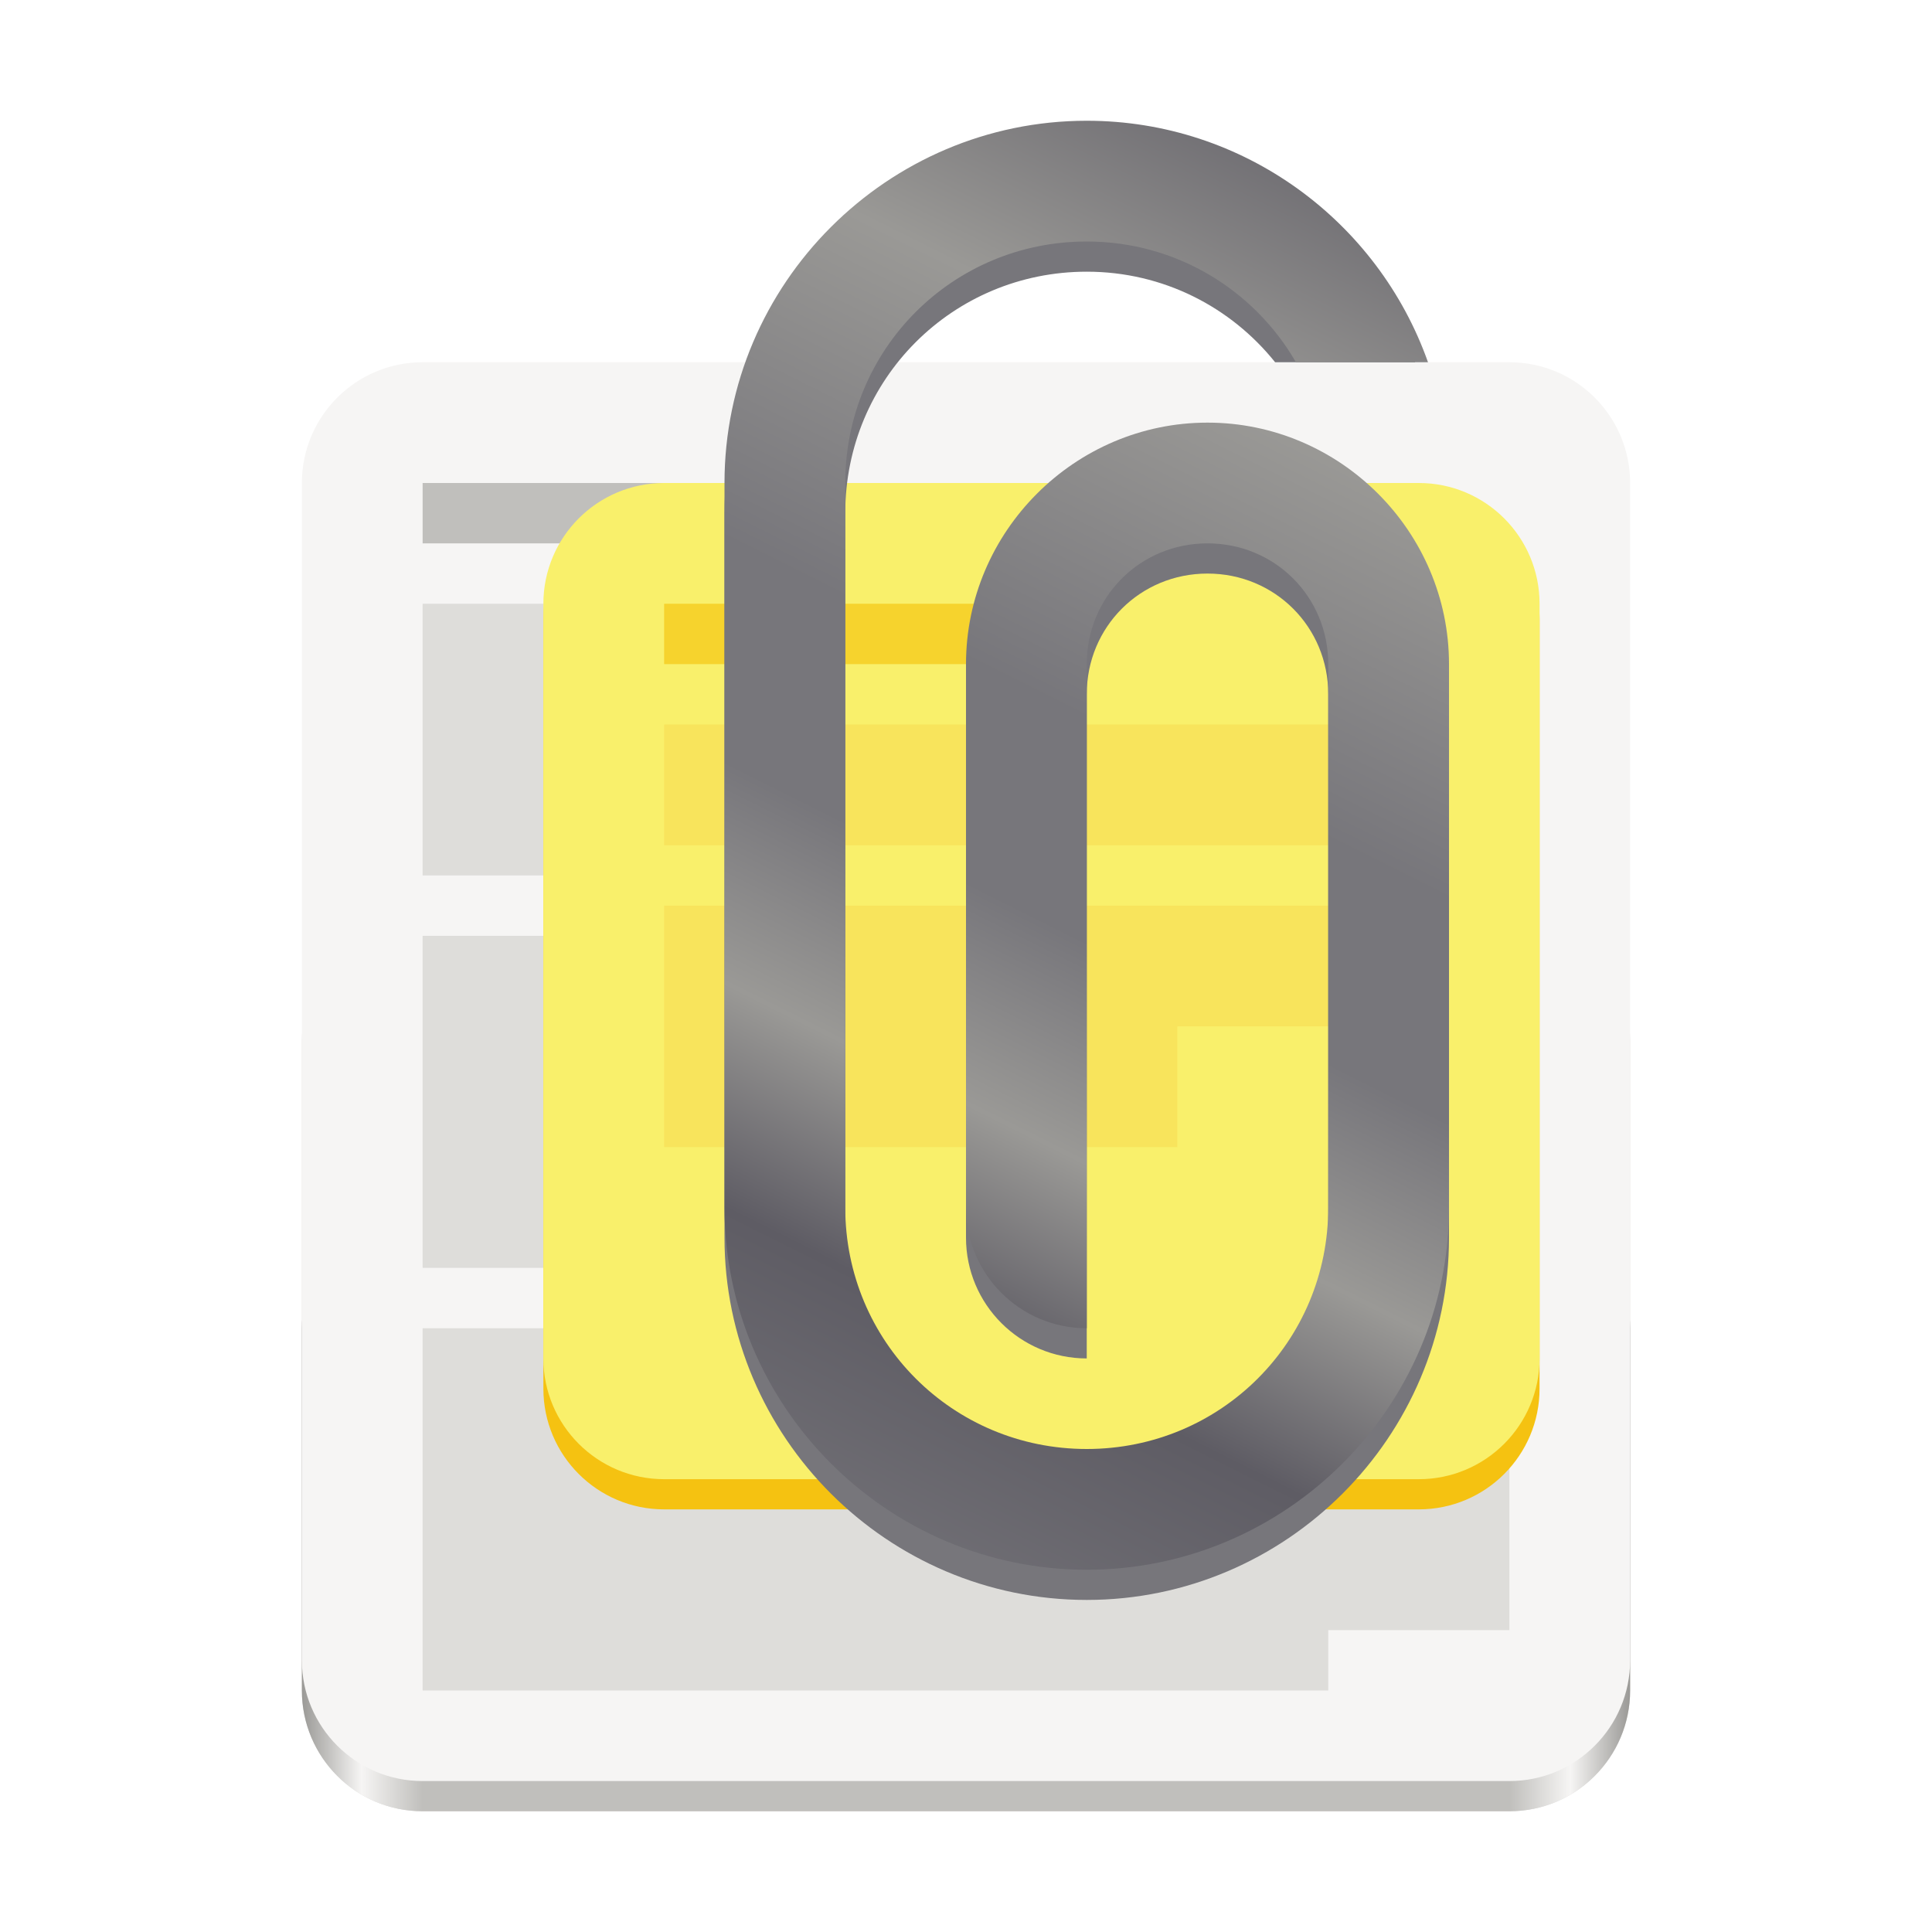
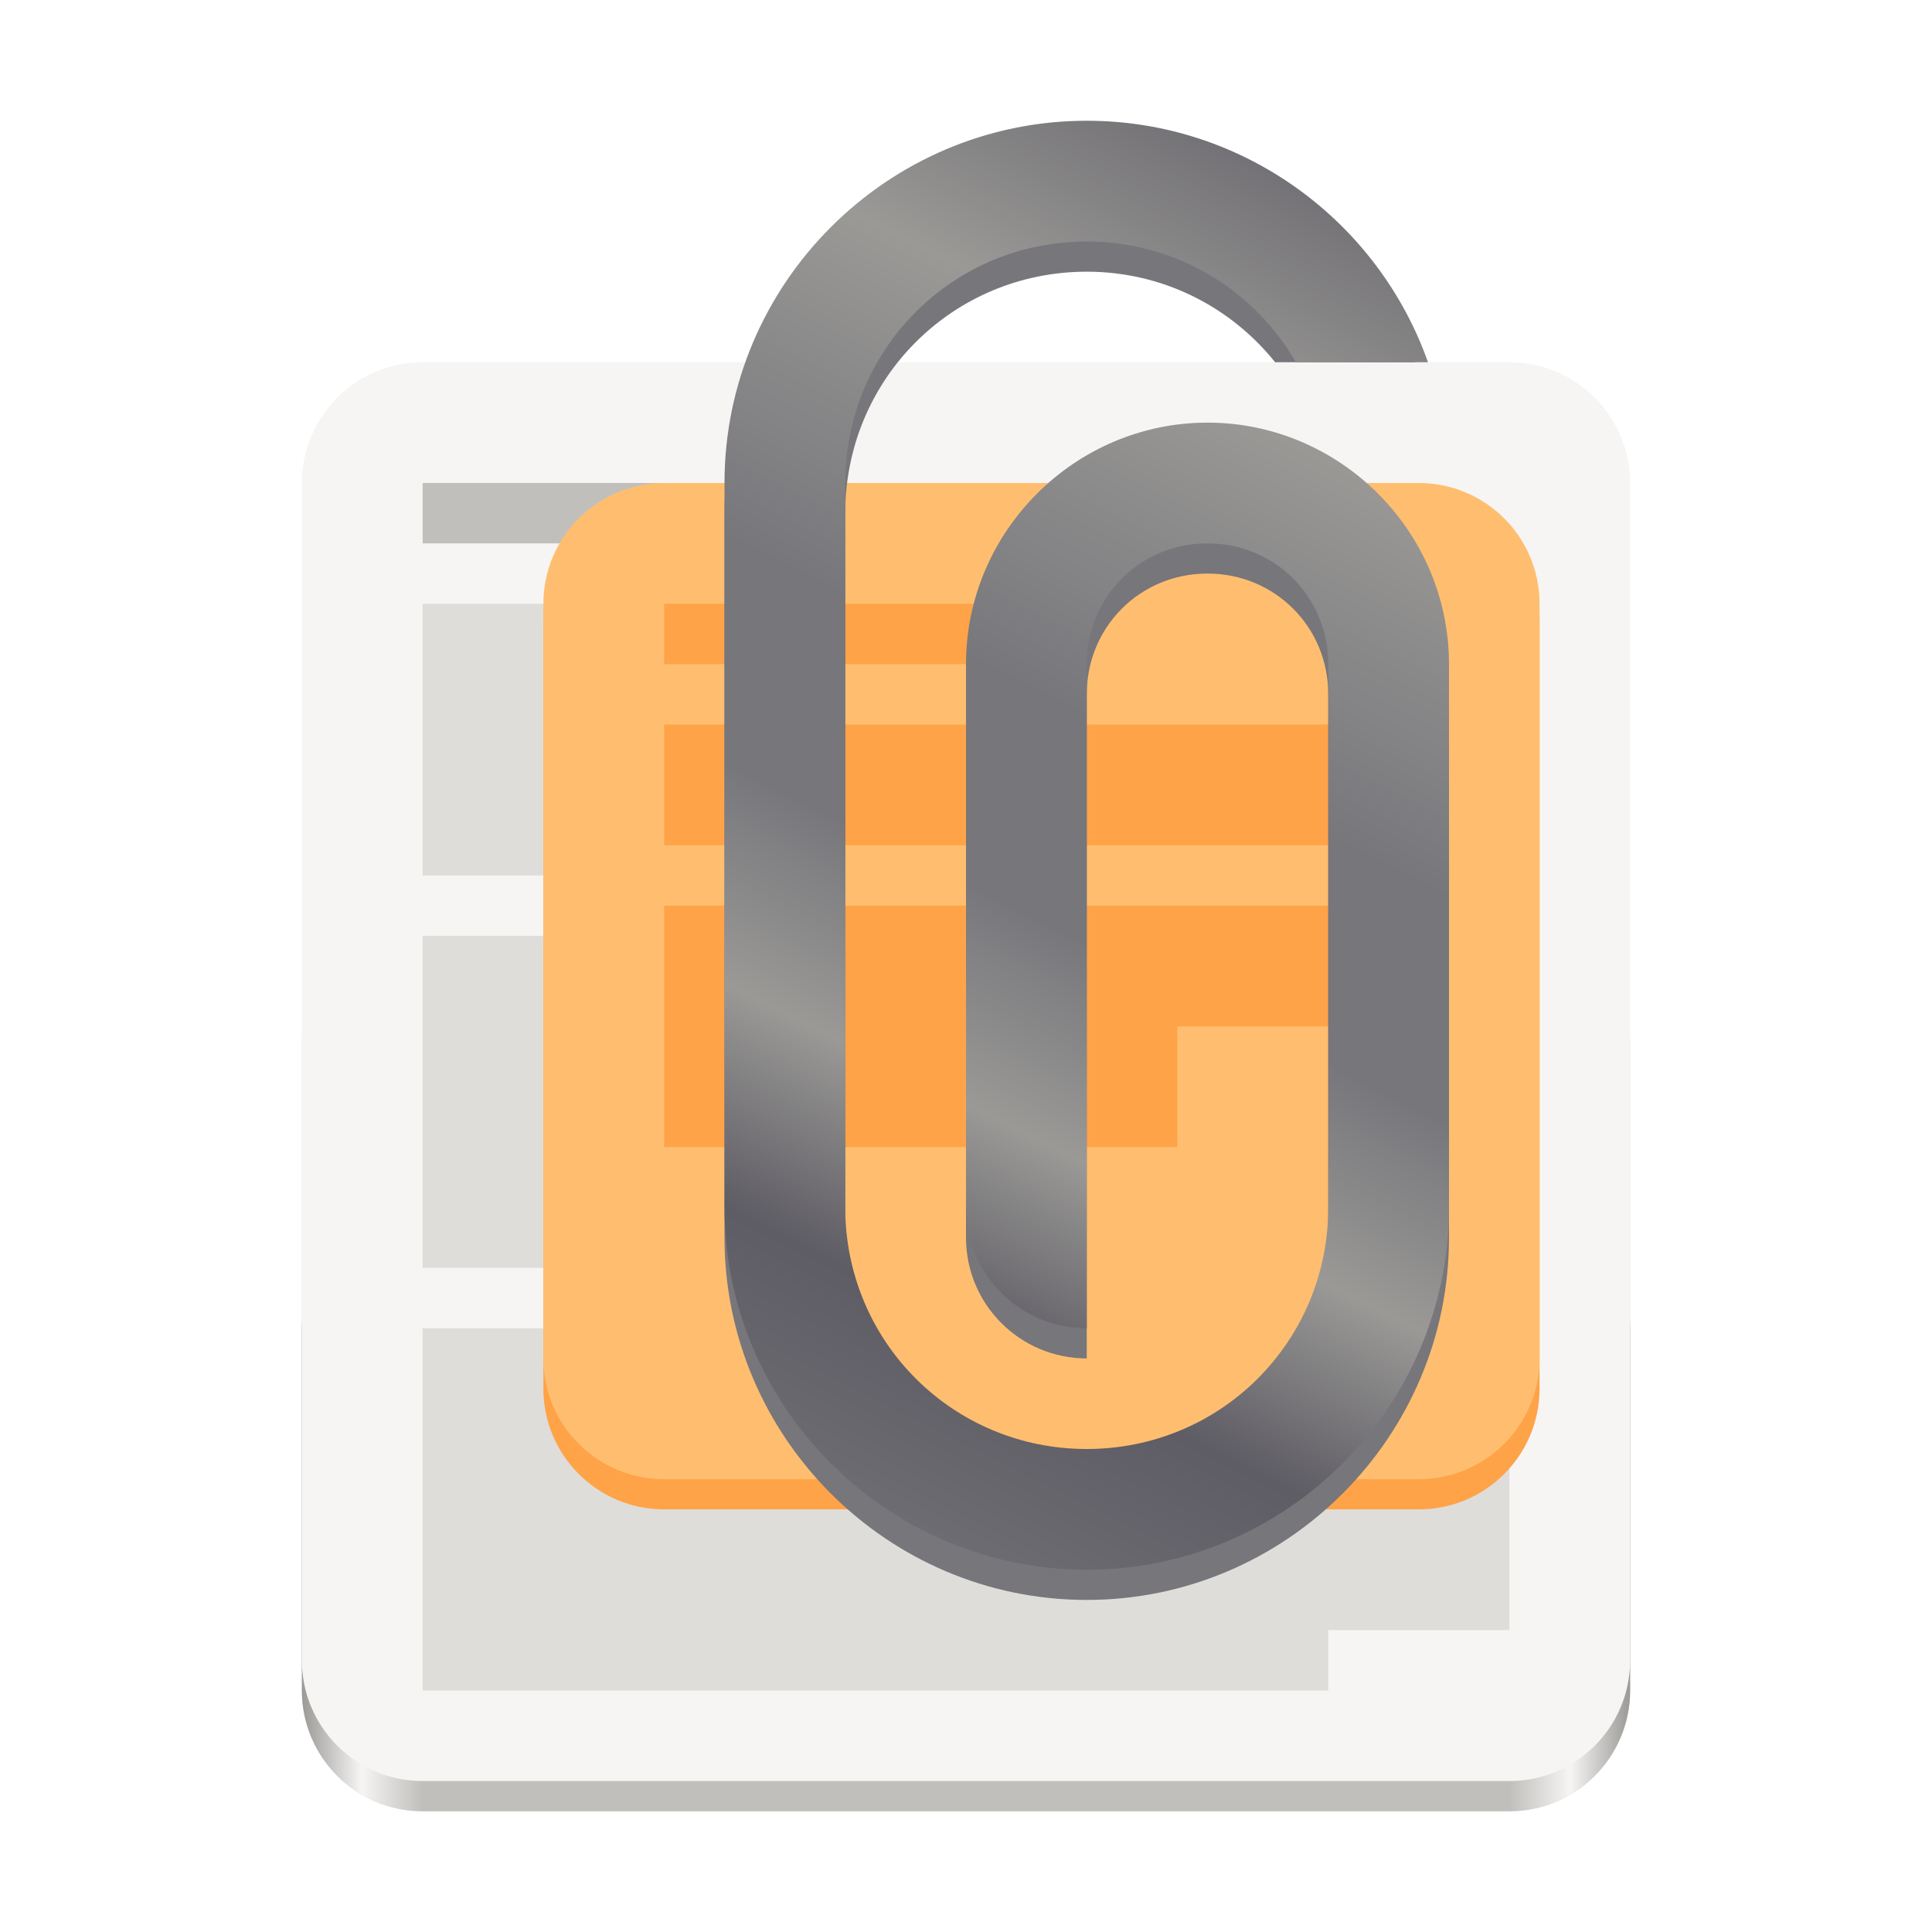
<svg xmlns="http://www.w3.org/2000/svg" height="128px" viewBox="0 0 128 128" width="128px">
  <linearGradient id="a" gradientTransform="matrix(-1 0 0 -1 136 -172)" gradientUnits="userSpaceOnUse" x1="28" x2="116" y1="-274" y2="-274">
    <stop offset="0" stop-color="#9a9996" />
    <stop offset="0.045" stop-color="#f6f5f4" />
    <stop offset="0.091" stop-color="#c0bfbc" />
    <stop offset="0.909" stop-color="#c0bfbc" />
    <stop offset="0.955" stop-color="#f6f5f4" />
    <stop offset="1" stop-color="#9a9996" />
  </linearGradient>
  <linearGradient id="b" gradientUnits="userSpaceOnUse" x1="96" x2="48" y1="8" y2="104">
    <stop offset="0" stop-color="#5e5c64" />
    <stop offset="0.215" stop-color="#9a9996" />
    <stop offset="0.431" stop-color="#77767b" />
    <stop offset="0.553" stop-color="#77767b" />
    <stop offset="0.676" stop-color="#9a9996" />
    <stop offset="0.8" stop-color="#5e5c64" />
    <stop offset="1" stop-color="#77767b" />
  </linearGradient>
  <path d="m 28 61 h 72 c 4.418 0 8 3.582 8 8 v 43 c 0 4.418 -3.582 8 -8 8 h -72 c -4.418 0 -8 -3.582 -8 -8 v -43 c 0 -4.418 3.582 -8 8 -8 z m 0 0" fill="#deddda" />
  <path d="m 100 120 h -72 c -4.418 0 -8 -3.582 -8 -8 v -24 c 0 -4.418 3.582 -8 8 -8 h 72 c 4.418 0 8 3.582 8 8 v 24 c 0 4.418 -3.582 8 -8 8 z m 0 0" fill="url(#a)" />
  <path d="m 28 24 h 72 c 4.418 0 8 3.582 8 8 v 78 c 0 4.418 -3.582 8 -8 8 h -72 c -4.418 0 -8 -3.582 -8 -8 v -78 c 0 -4.418 3.582 -8 8 -8 z m 0 0" fill="#f6f5f4" />
  <path d="m 28 88 v 24 h 60 v -4 h 12 v -20 z m 0 0" fill="#deddda" />
  <path d="m 28 32 v 4 h 40 v -4 z m 0 0" fill="#c0bfbc" fill-rule="evenodd" />
  <path d="m 28 62 h 72 v 18 h -52 v 4 h -20 z m 36 -16 v 12 h -36 v -18 h 72 v 6 z m 0 0" fill="#deddda" />
-   <path d="m 44 33 h 50 c 4.418 0 8 3.582 8 8 v 51 c 0 4.418 -3.582 8 -8 8 h -50 c -4.418 0 -8 -3.582 -8 -8 v -51 c 0 -4.418 3.582 -8 8 -8 z m 0 0" fill="#f5c211" />
-   <path d="m 44 32 h 50 c 4.418 0 8 3.582 8 8 v 50 c 0 4.418 -3.582 8 -8 8 h -50 c -4.418 0 -8 -3.582 -8 -8 v -50 c 0 -4.418 3.582 -8 8 -8 z m 0 0" fill="#f9f06b" />
-   <path d="m 44 60 v 16 h 34 v -8 h 11 v -8 z m 0 0" fill="#f8e45c" />
-   <path d="m 44 48 v 8 h 45 v -8 z m 0 0" fill="#f8e45c" />
-   <path d="m 44 40 v 4 h 22 v -4 z m 0 0" fill="#f6d32d" />
+   <path d="m 44 33 h 50 c 4.418 0 8 3.582 8 8 v 51 c 0 4.418 -3.582 8 -8 8 h -50 c -4.418 0 -8 -3.582 -8 -8 v -51 c 0 -4.418 3.582 -8 8 -8 z m 0 0" fill="#ffa348" />
+   <path d="m 44 32 h 50 c 4.418 0 8 3.582 8 8 v 50 c 0 4.418 -3.582 8 -8 8 h -50 c -4.418 0 -8 -3.582 -8 -8 v -50 c 0 -4.418 3.582 -8 8 -8 z m 0 0" fill="#ffbe6f" />
+   <g fill="#ffa348">
+     <path d="m 44 60 v 16 h 34 v -8 h 11 v -8 z m 0 0" />
+     <path d="m 44 48 v 8 h 45 v -8 z m 0 0" />
+     <path d="m 44 40 v 4 h 22 v -4 z m 0 0" />
+   </g>
  <path d="m 72 10 c -13.207 0 -24 10.793 -24 24 v 48 c 0 13.207 10.793 24 24 24 s 24 -10.793 24 -24 v -36 c 0 -8.789 -7.211 -16 -16 -16 s -16 7.211 -16 16 v 36 c 0 4.418 3.582 8 8 8 v -44 c 0 -4.465 3.535 -8 8 -8 s 8 3.535 8 8 v 36 c 0 8.883 -7.117 16 -16 16 s -16 -7.117 -16 -16 v -48 c 0 -8.883 7.117 -16 16 -16 c 5.074 0 9.559 2.352 12.48 6 h 9.281 c -3.801 -8.258 -12.121 -14 -21.762 -14 z m 0 0" fill="#77767b" />
  <path d="m 72 8 c -13.207 0 -24 10.793 -24 24 v 48 c 0 13.207 10.793 24 24 24 s 24 -10.793 24 -24 v -36 c 0 -8.789 -7.211 -16 -16 -16 s -16 7.211 -16 16 v 36 c 0 4.418 3.582 8 8 8 v -44 c 0 -4.465 3.535 -8 8 -8 s 8 3.535 8 8 v 36 c 0 8.883 -7.117 16 -16 16 s -16 -7.117 -16 -16 v -48 c 0 -8.883 7.117 -16 16 -16 c 5.953 0 11.102 3.227 13.859 8 h 8.75 c -3.301 -9.328 -12.199 -16 -22.609 -16 z m 0 0" fill="url(#b)" />
</svg>
